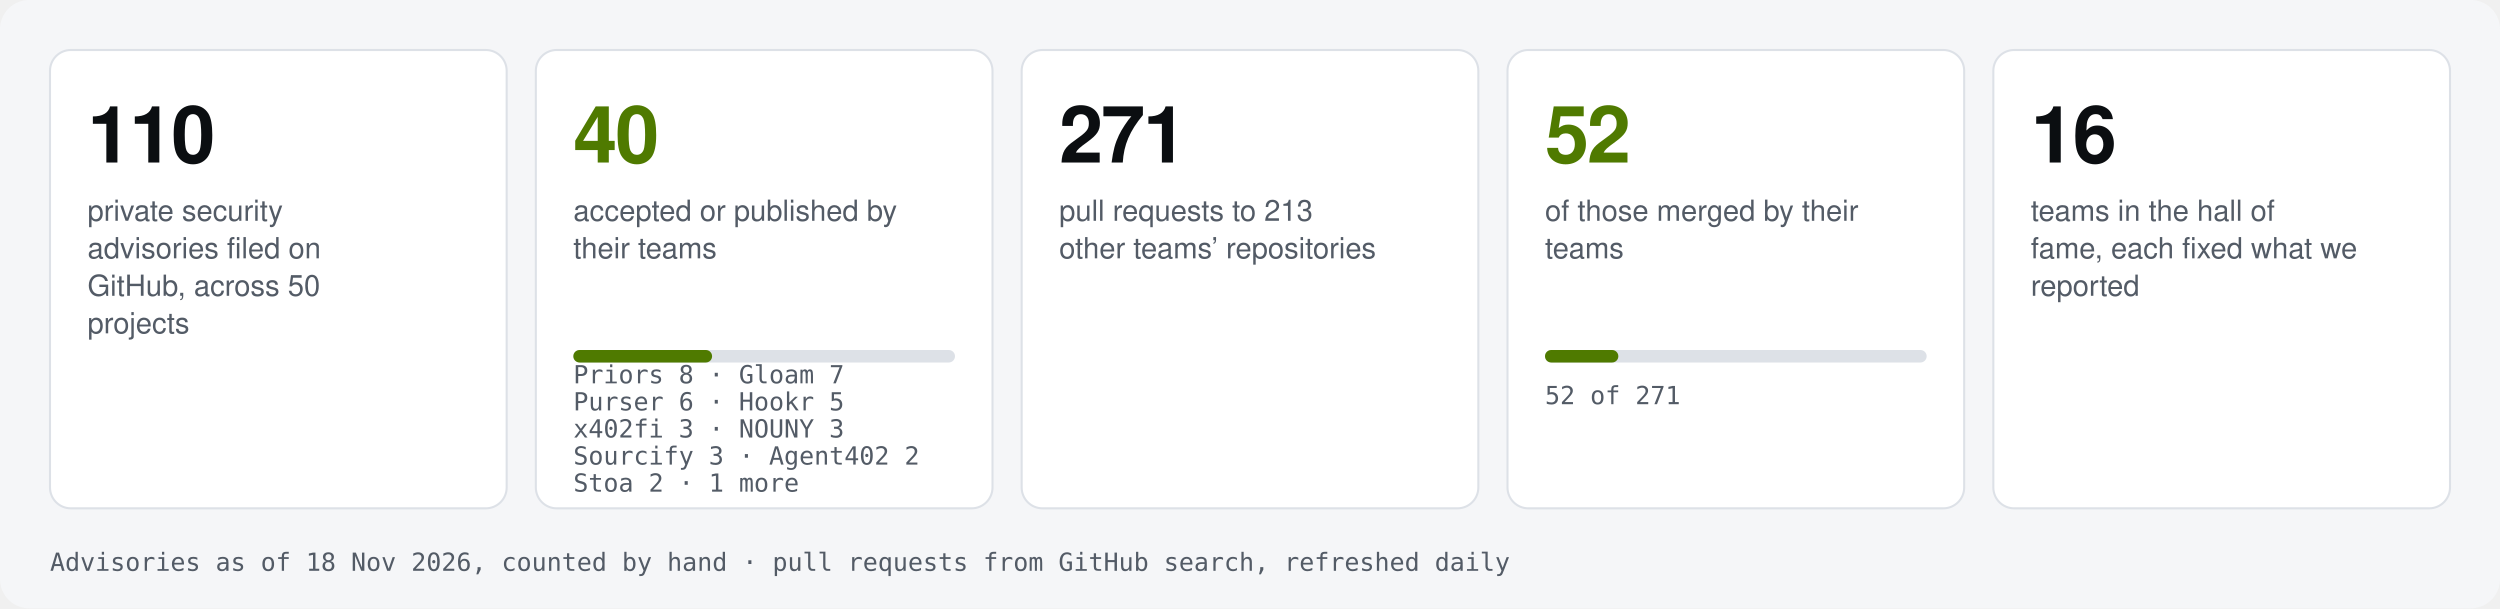
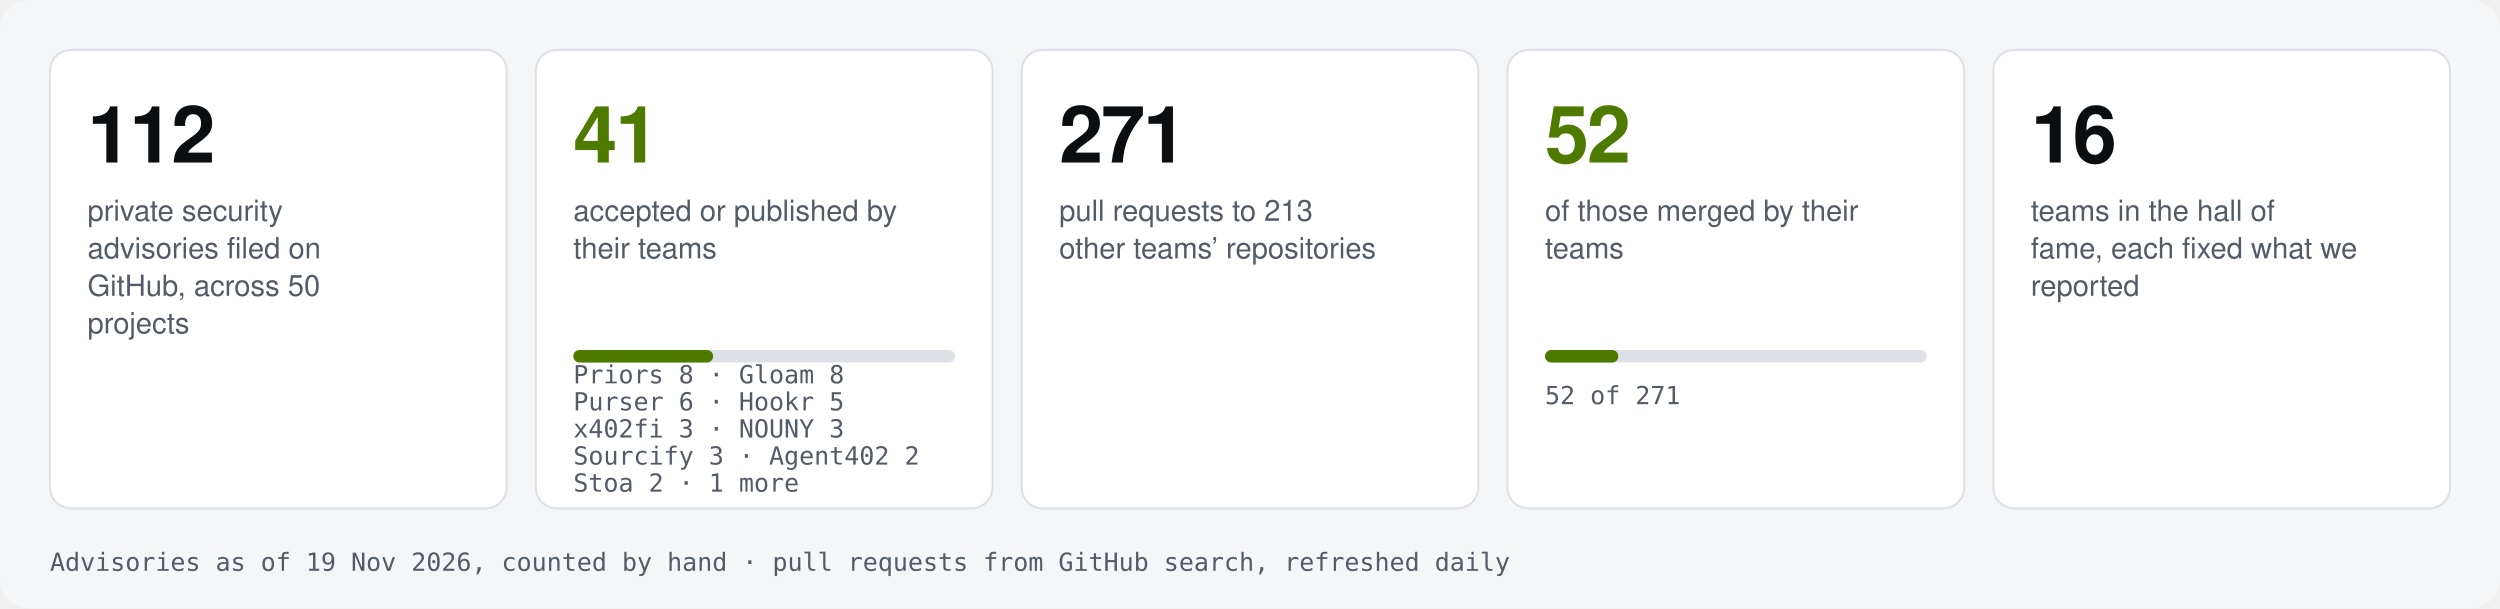
- <svg xmlns="http://www.w3.org/2000/svg" width="1200" height="292" viewBox="0 0 1200 292" role="img" aria-label="110 private security advisories filed on GitHub across 50 projects, 40 accepted or published; 271 pull requests to 213 other teams' repositories, 52 merged; 16 teams in the hall of fame">
+ <svg xmlns="http://www.w3.org/2000/svg" width="1200" height="292" viewBox="0 0 1200 292" role="img" aria-label="112 private security advisories filed on GitHub across 50 projects, 41 accepted or published; 271 pull requests to 213 other teams' repositories, 52 merged; 16 teams in the hall of fame">
  <style>.g{transform-box:fill-box;transform-origin:left;animation:grow 1.2s ease-out both}@keyframes grow{from{transform:scaleX(0)}}@media (prefers-reduced-motion: reduce){*{animation:none!important}}</style>
  <rect width="1200" height="292" rx="14" fill="#F5F6F8" />
  <g>
    <rect x="24.0" y="24" width="219.2" height="220" rx="10" fill="#FFFFFF" stroke="#DDE1E7" />
-     <text x="42.0" y="78" font-family="-apple-system,BlinkMacSystemFont,'Segoe UI',Helvetica,Arial,sans-serif" font-size="38" font-weight="700" letter-spacing="-1" fill="#0B0E11">110</text>
+     <text x="42.0" y="78" font-family="-apple-system,BlinkMacSystemFont,'Segoe UI',Helvetica,Arial,sans-serif" font-size="38" font-weight="700" letter-spacing="-1" fill="#0B0E11">112</text>
    <text x="42.0" y="106" text-anchor="start" font-family="-apple-system,BlinkMacSystemFont,'Segoe UI',Helvetica,Arial,sans-serif" font-size="14" font-weight="400" fill="#535B66">private security</text>
    <text x="42.0" y="124" text-anchor="start" font-family="-apple-system,BlinkMacSystemFont,'Segoe UI',Helvetica,Arial,sans-serif" font-size="14" font-weight="400" fill="#535B66">advisories filed on</text>
    <text x="42.0" y="142" text-anchor="start" font-family="-apple-system,BlinkMacSystemFont,'Segoe UI',Helvetica,Arial,sans-serif" font-size="14" font-weight="400" fill="#535B66">GitHub, across 50</text>
    <text x="42.0" y="160" text-anchor="start" font-family="-apple-system,BlinkMacSystemFont,'Segoe UI',Helvetica,Arial,sans-serif" font-size="14" font-weight="400" fill="#535B66">projects</text>
  </g>
  <g>
    <rect x="257.2" y="24" width="219.2" height="220" rx="10" fill="#FFFFFF" stroke="#DDE1E7" />
-     <text x="275.2" y="78" font-family="-apple-system,BlinkMacSystemFont,'Segoe UI',Helvetica,Arial,sans-serif" font-size="38" font-weight="700" letter-spacing="-1" fill="#4F7A00">40</text>
+     <text x="275.2" y="78" font-family="-apple-system,BlinkMacSystemFont,'Segoe UI',Helvetica,Arial,sans-serif" font-size="38" font-weight="700" letter-spacing="-1" fill="#4F7A00">41</text>
    <text x="275.2" y="106" text-anchor="start" font-family="-apple-system,BlinkMacSystemFont,'Segoe UI',Helvetica,Arial,sans-serif" font-size="14" font-weight="400" fill="#535B66">accepted or published by</text>
    <text x="275.2" y="124" text-anchor="start" font-family="-apple-system,BlinkMacSystemFont,'Segoe UI',Helvetica,Arial,sans-serif" font-size="14" font-weight="400" fill="#535B66">their teams</text>
    <rect x="275.2" y="168" width="183.2" height="6" rx="3" fill="#DDE1E7" />
-     <rect class="g" style="animation-delay:0.35s" x="275.2" y="168" width="66.6" height="6" rx="3" fill="#4F7A00" />
-     <text x="275.2" y="184" font-family="ui-monospace,SFMono-Regular,'SF Mono',Menlo,Consolas,monospace" font-size="12" fill="#535B66">Priors 8 · Gloam 7</text>
+     <rect class="g" style="animation-delay:0.35s" x="275.2" y="168" width="67.1" height="6" rx="3" fill="#4F7A00" />
+     <text x="275.2" y="184" font-family="ui-monospace,SFMono-Regular,'SF Mono',Menlo,Consolas,monospace" font-size="12" fill="#535B66">Priors 8 · Gloam 8</text>
    <text x="275.2" y="197" font-family="ui-monospace,SFMono-Regular,'SF Mono',Menlo,Consolas,monospace" font-size="12" fill="#535B66">Purser 6 · Hookr 5</text>
    <text x="275.2" y="210" font-family="ui-monospace,SFMono-Regular,'SF Mono',Menlo,Consolas,monospace" font-size="12" fill="#535B66">x402fi 3 · NOUNY 3</text>
    <text x="275.2" y="223" font-family="ui-monospace,SFMono-Regular,'SF Mono',Menlo,Consolas,monospace" font-size="12" fill="#535B66">Sourcify 3 · Agent402 2</text>
    <text x="275.2" y="236" font-family="ui-monospace,SFMono-Regular,'SF Mono',Menlo,Consolas,monospace" font-size="12" fill="#535B66">Stoa 2 · 1 more</text>
  </g>
  <g>
    <rect x="490.4" y="24" width="219.2" height="220" rx="10" fill="#FFFFFF" stroke="#DDE1E7" />
    <text x="508.4" y="78" font-family="-apple-system,BlinkMacSystemFont,'Segoe UI',Helvetica,Arial,sans-serif" font-size="38" font-weight="700" letter-spacing="-1" fill="#0B0E11">271</text>
    <text x="508.4" y="106" text-anchor="start" font-family="-apple-system,BlinkMacSystemFont,'Segoe UI',Helvetica,Arial,sans-serif" font-size="14" font-weight="400" fill="#535B66">pull requests to 213</text>
    <text x="508.4" y="124" text-anchor="start" font-family="-apple-system,BlinkMacSystemFont,'Segoe UI',Helvetica,Arial,sans-serif" font-size="14" font-weight="400" fill="#535B66">other teams’ repositories</text>
  </g>
  <g>
    <rect x="723.6" y="24" width="219.2" height="220" rx="10" fill="#FFFFFF" stroke="#DDE1E7" />
    <text x="741.6" y="78" font-family="-apple-system,BlinkMacSystemFont,'Segoe UI',Helvetica,Arial,sans-serif" font-size="38" font-weight="700" letter-spacing="-1" fill="#4F7A00">52</text>
    <text x="741.6" y="106" text-anchor="start" font-family="-apple-system,BlinkMacSystemFont,'Segoe UI',Helvetica,Arial,sans-serif" font-size="14" font-weight="400" fill="#535B66">of those merged by their</text>
    <text x="741.6" y="124" text-anchor="start" font-family="-apple-system,BlinkMacSystemFont,'Segoe UI',Helvetica,Arial,sans-serif" font-size="14" font-weight="400" fill="#535B66">teams</text>
    <rect x="741.6" y="168" width="183.2" height="6" rx="3" fill="#DDE1E7" />
    <rect class="g" style="animation-delay:0.65s" x="741.6" y="168" width="35.2" height="6" rx="3" fill="#4F7A00" />
    <text x="741.6" y="194" font-family="ui-monospace,SFMono-Regular,'SF Mono',Menlo,Consolas,monospace" font-size="12" fill="#535B66">52 of 271</text>
  </g>
  <g>
    <rect x="956.8" y="24" width="219.2" height="220" rx="10" fill="#FFFFFF" stroke="#DDE1E7" />
    <text x="974.8" y="78" font-family="-apple-system,BlinkMacSystemFont,'Segoe UI',Helvetica,Arial,sans-serif" font-size="38" font-weight="700" letter-spacing="-1" fill="#0B0E11">16</text>
    <text x="974.8" y="106" text-anchor="start" font-family="-apple-system,BlinkMacSystemFont,'Segoe UI',Helvetica,Arial,sans-serif" font-size="14" font-weight="400" fill="#535B66">teams in the hall of</text>
    <text x="974.8" y="124" text-anchor="start" font-family="-apple-system,BlinkMacSystemFont,'Segoe UI',Helvetica,Arial,sans-serif" font-size="14" font-weight="400" fill="#535B66">fame, each fixed what we</text>
    <text x="974.8" y="142" text-anchor="start" font-family="-apple-system,BlinkMacSystemFont,'Segoe UI',Helvetica,Arial,sans-serif" font-size="14" font-weight="400" fill="#535B66">reported</text>
  </g>
-   <text x="24" y="274" font-family="ui-monospace,SFMono-Regular,'SF Mono',Menlo,Consolas,monospace" font-size="12" fill="#535B66">Advisories as of 18 Nov 2026, counted by hand · pull requests from GitHub search, refreshed daily</text>
+   <text x="24" y="274" font-family="ui-monospace,SFMono-Regular,'SF Mono',Menlo,Consolas,monospace" font-size="12" fill="#535B66">Advisories as of 19 Nov 2026, counted by hand · pull requests from GitHub search, refreshed daily</text>
</svg>
